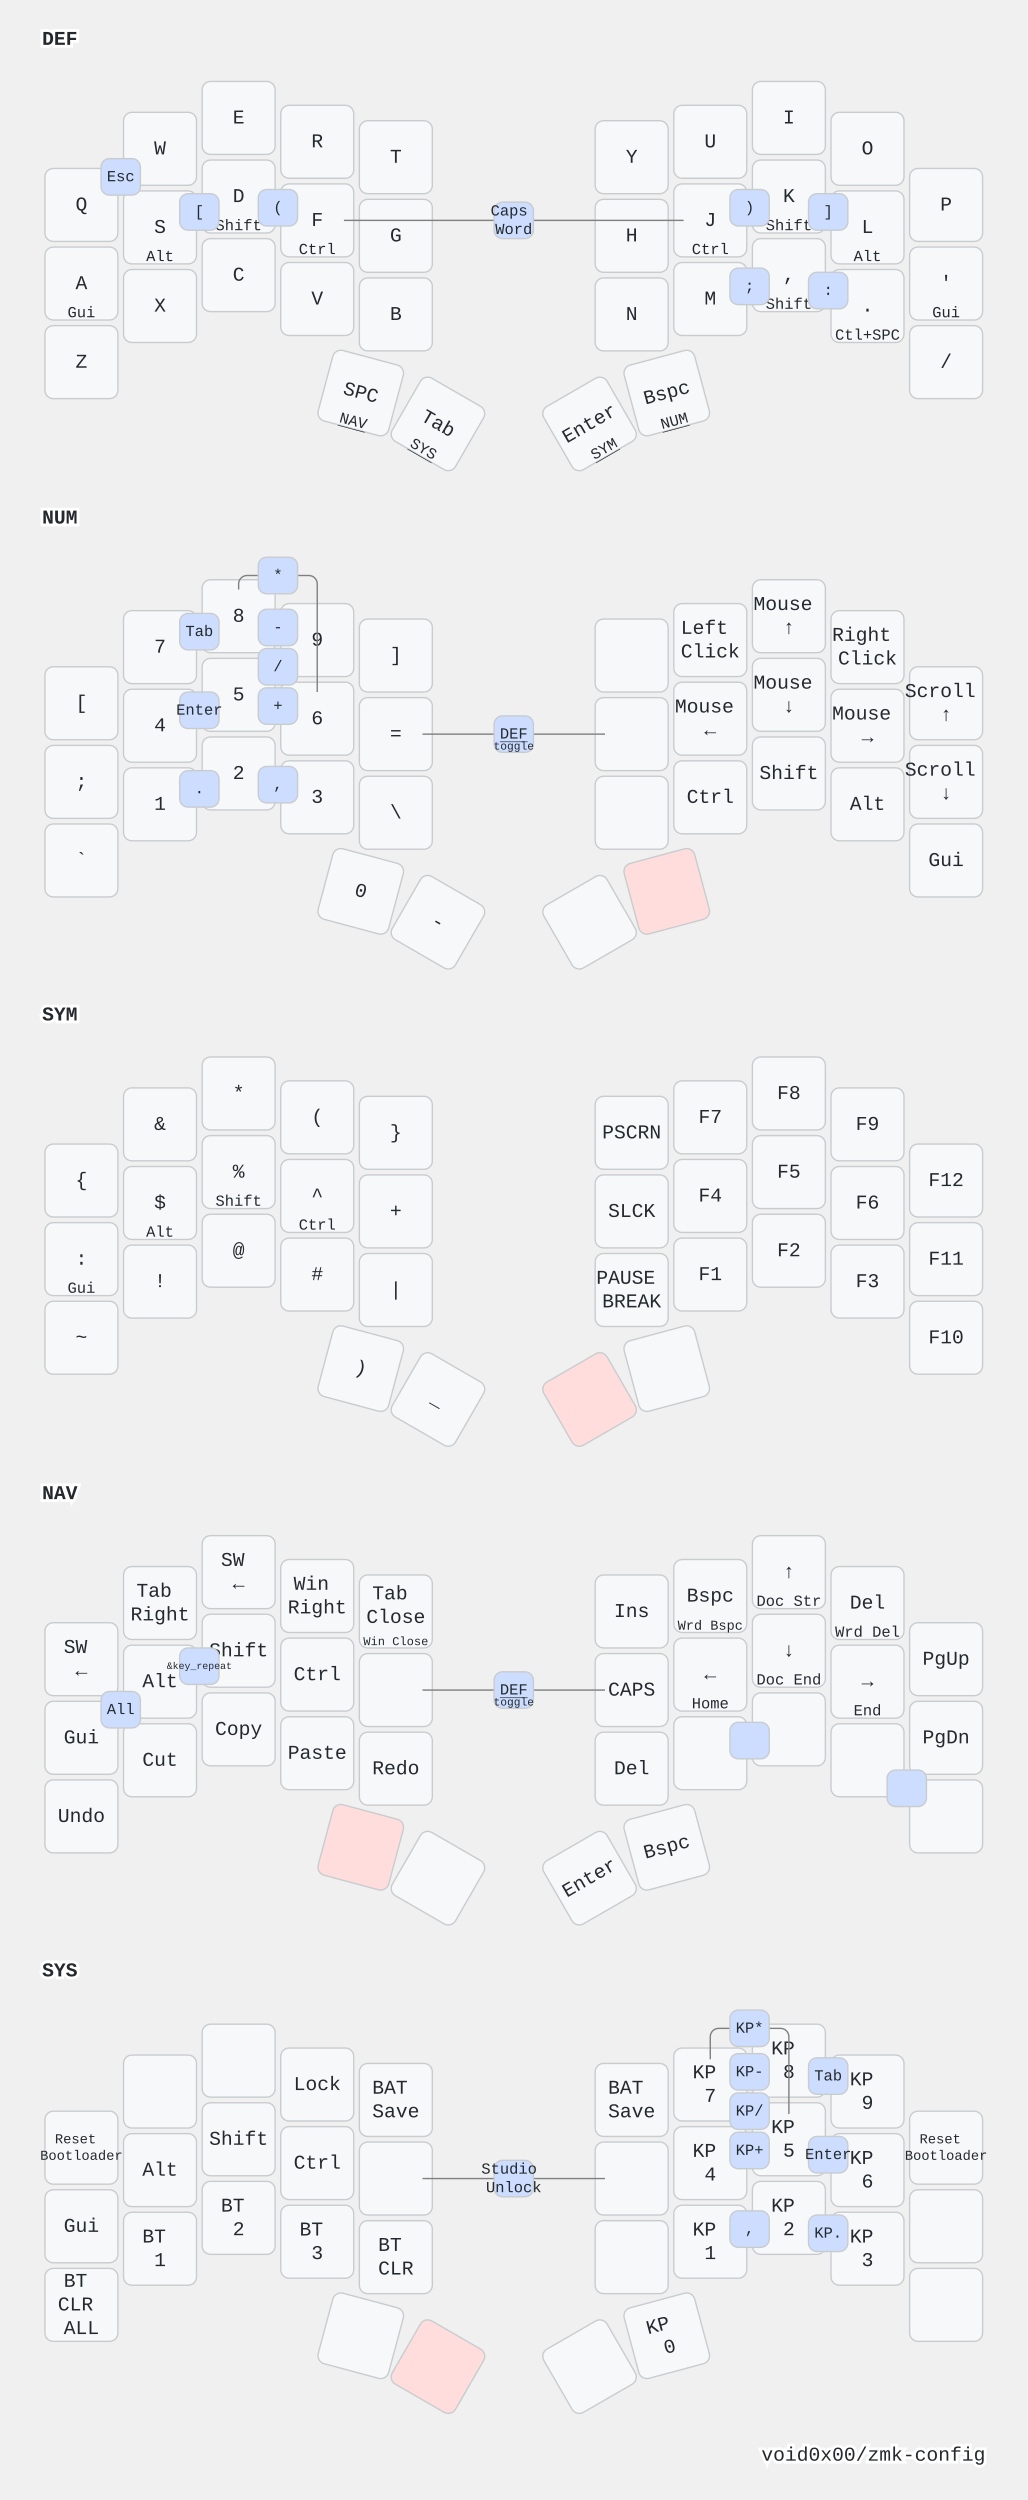
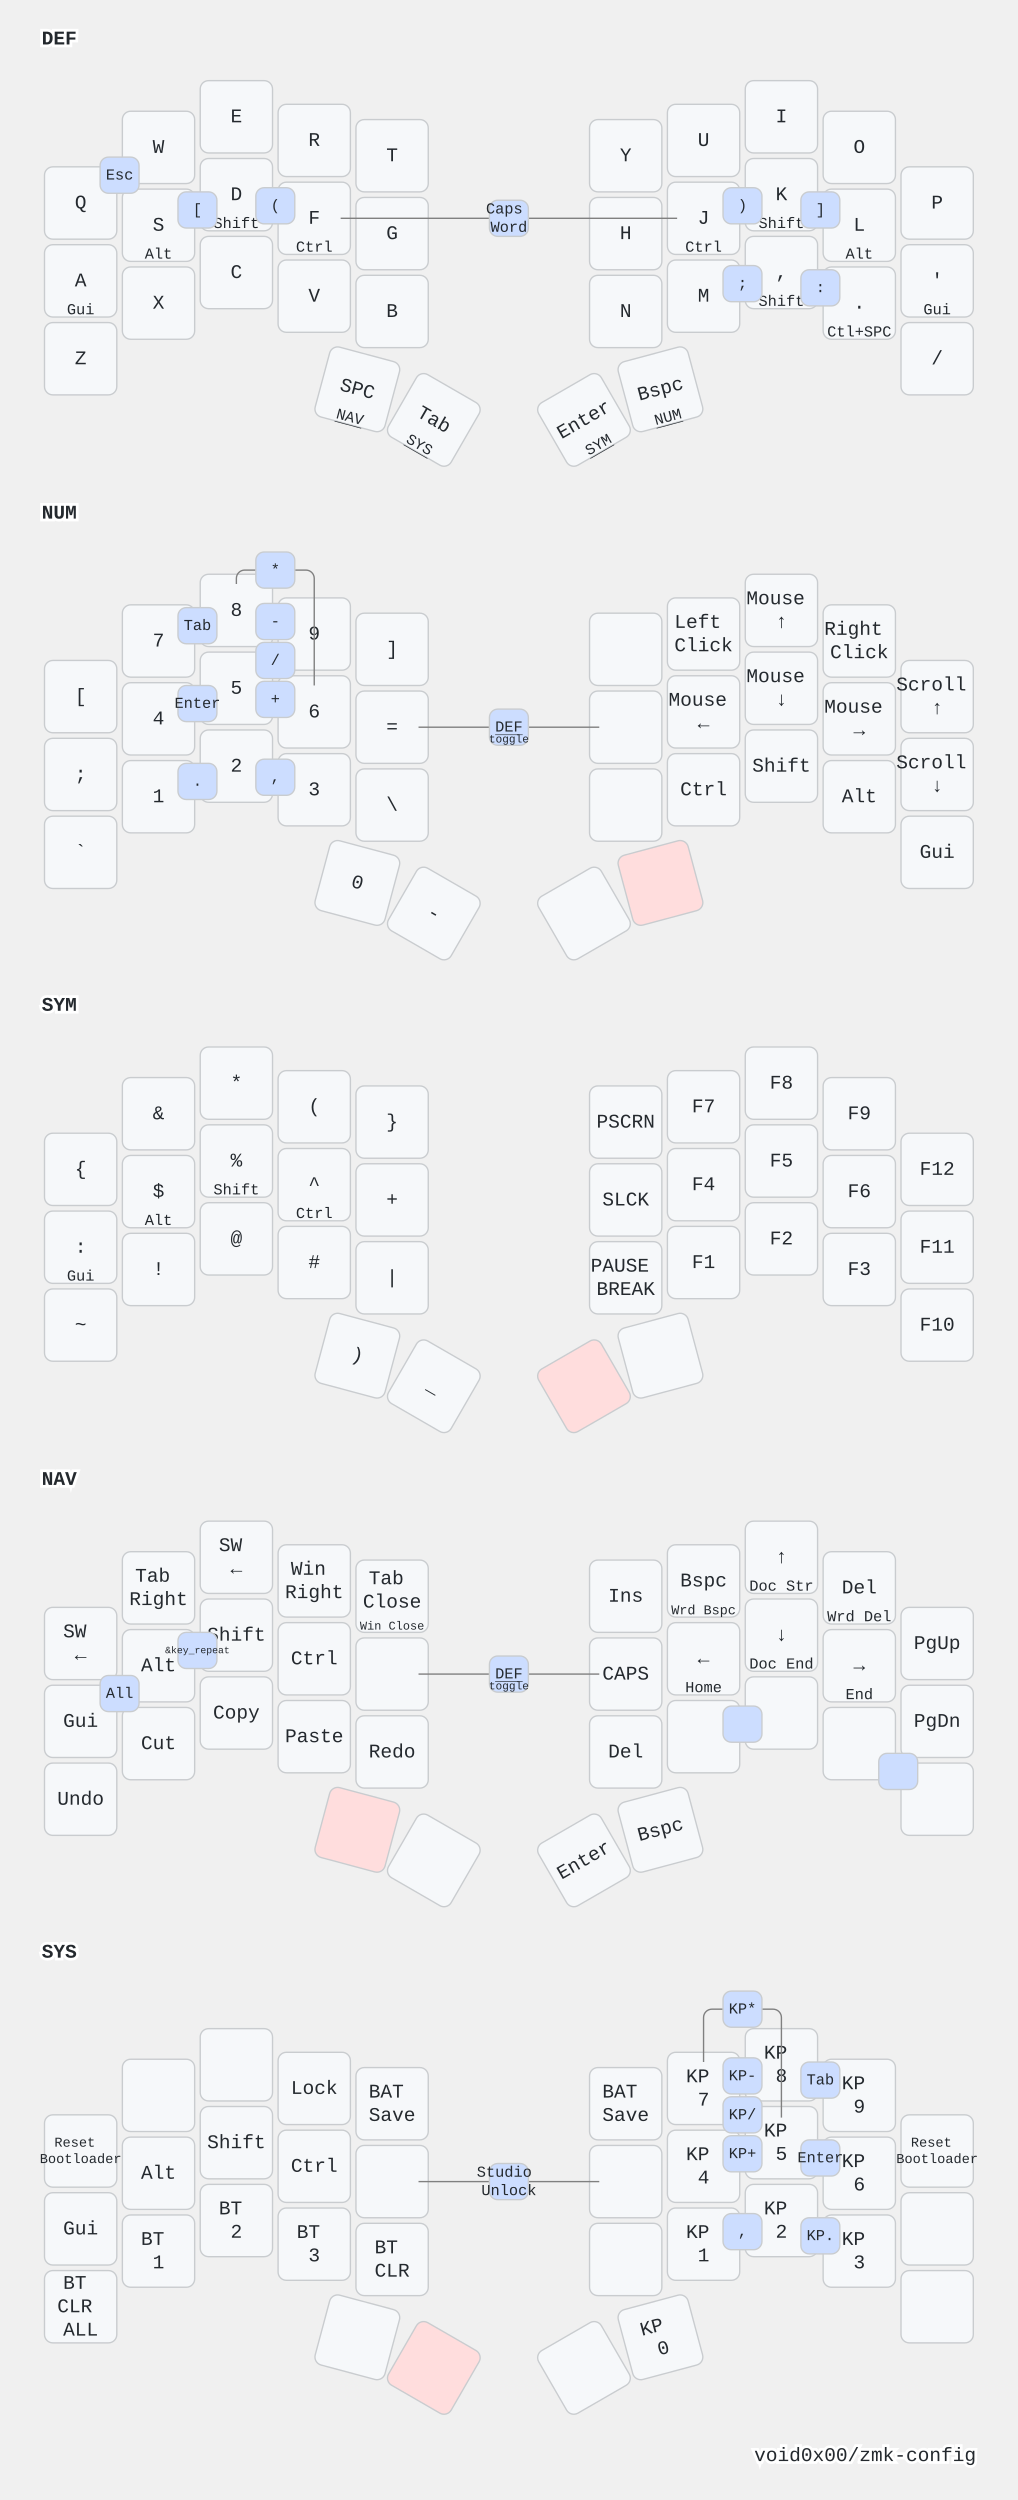
- <svg xmlns="http://www.w3.org/2000/svg" xmlns:xlink="http://www.w3.org/1999/xlink" width="732" height="1781" viewBox="0 0 732 1781" class="keymap">
+ <svg xmlns="http://www.w3.org/2000/svg" xmlns:xlink="http://www.w3.org/1999/xlink" width="732" height="1798" viewBox="0 0 732 1798" class="keymap">
  <defs>/* start glyphs */
<svg id="mdi:play-pause">
      <svg id="mdi-play-pause" viewBox="0 0 24 24">
        <path d="M3,5V19L11,12M13,19H16V5H13M18,5V19H21V5" />
      </svg>
    </svg>
    <svg id="mdi:skip-backward">
      <svg id="mdi-skip-backward" viewBox="0 0 24 24">
        <path d="M20,5V19L13,12M6,5V19H4V5M13,5V19L6,12" />
      </svg>
    </svg>
    <svg id="mdi:skip-forward">
      <svg id="mdi-skip-forward" viewBox="0 0 24 24">
        <path d="M4,5V19L11,12M18,5V19H20V5M11,5V19L18,12" />
      </svg>
    </svg>
    <svg id="mdi:volume-high">
      <svg id="mdi-volume-high" viewBox="0 0 24 24">
        <path d="M14,3.23V5.29C16.89,6.15 19,8.83 19,12C19,15.17 16.89,17.84 14,18.7V20.77C18,19.86 21,16.28 21,12C21,7.72 18,4.14 14,3.23M16.5,12C16.5,10.23 15.5,8.71 14,7.97V16C15.5,15.29 16.5,13.76 16.5,12M3,9V15H7L12,20V4L7,9H3Z" />
      </svg>
    </svg>
    <svg id="mdi:volume-medium">
      <svg id="mdi-volume-medium" viewBox="0 0 24 24">
        <path d="M5,9V15H9L14,20V4L9,9M18.5,12C18.5,10.23 17.5,8.71 16,7.97V16C17.5,15.29 18.5,13.76 18.5,12Z" />
      </svg>
    </svg>
    <svg id="mdi:volume-off">
      <svg id="mdi-volume-off" viewBox="0 0 24 24">
        <path d="M12,4L9.91,6.09L12,8.18M4.27,3L3,4.27L7.73,9H3V15H7L12,20V13.27L16.25,17.53C15.58,18.04 14.83,18.46 14,18.7V20.77C15.38,20.45 16.63,19.82 17.68,18.96L19.73,21L21,19.73L12,10.73M19,12C19,12.94 18.8,13.82 18.46,14.64L19.97,16.15C20.62,14.91 21,13.5 21,12C21,7.72 18,4.14 14,3.23V5.29C16.89,6.15 19,8.83 19,12M16.5,12C16.5,10.23 15.5,8.71 14,7.97V10.18L16.45,12.63C16.5,12.43 16.5,12.21 16.5,12Z" />
      </svg>
    </svg>
  </defs>/* end glyphs */
<style>/* inherit to force styles through use tags */
svg path {
    fill: inherit;
}

/* font and background color specifications */
svg.keymap {
    font-family: SFMono-Regular,Consolas,Liberation Mono,Menlo,monospace;
    font-size: 14px;
    font-kerning: normal;
    text-rendering: optimizeLegibility;
    fill: #24292e;
}

/* default key styling */
rect.key {
    fill: #f6f8fa;
}

rect.key, rect.combo {
    stroke: #c9cccf;
    stroke-width: 1;
}

/* default key side styling, only used is draw_key_sides is set */
rect.side {
    filter: brightness(90%);
}

/* color accent for combo boxes */
rect.combo, rect.combo-separate {
    fill: #cdf;
}

/* color accent for held keys */
rect.held, rect.combo.held {
    fill: #fdd;
}

/* color accent for ghost (optional) keys */
rect.ghost, rect.combo.ghost {
    stroke-dasharray: 4, 4;
    stroke-width: 2;
}

text {
    text-anchor: middle;
    dominant-baseline: middle;
}

/* styling for layer labels */
text.label {
    font-weight: bold;
    text-anchor: start;
    stroke: white;
    stroke-width: 4;
    paint-order: stroke;
}

/* styling for optional footer */
text.footer {
    text-anchor: end;
    dominant-baseline: auto;
    stroke: white;
    stroke-width: 4;
    paint-order: stroke;
}

/* styling for combo tap, and key non-tap label text */
text.combo, text.hold, text.shifted, text.left, text.right, text.tl, text.tr, text.bl, text.br {
    font-size: 11px;
}

text.hold, text.bl, text.br {
    text-anchor: middle;
    dominant-baseline: auto;
}

text.shifted, text.tl, text.tr {
    text-anchor: middle;
    dominant-baseline: hanging;
}

text.left, text.tl, text.bl {
    text-anchor: start;
}

text.right, text.tr, text.br {
    text-anchor: end;
}

text.layer-activator {
    text-decoration: underline;
}

/* styling for hold/shifted label text in combo box */
text.combo.hold, text.combo.shifted, text.combo.left, text.combo.right {
    font-size: 8px;
}

/* lighter symbol for transparent keys */
text.trans {
    fill: #7b7e81;
}

/* styling for combo dendrons */
path.combo {
    stroke-width: 1;
    stroke: gray;
    fill: none;
}

/* Start Tabler Icons Cleanup */
/* cannot use height/width with glyphs */
.icon-tabler &gt; path {
    fill: inherit;
    stroke: inherit;
    stroke-width: 2;
}
/* hide tabler's default box */
.icon-tabler &gt; path[stroke="none"][fill="none"] {
    visibility: hidden;
}
/* End Tabler Icons Cleanup */

@media (prefers-color-scheme: dark) {
svg.keymap { fill: #d1d6db; }
rect.key { fill: #3f4750; }
rect.key, rect.combo { stroke: #60666c; }
rect.combo, rect.combo-separate { fill: #1f3d7a; }
rect.held, rect.combo.held { fill: #854747; }
text.label, text.footer { stroke: black; }
text.trans { fill: #7e8184; }
path.combo { stroke: #7f7f7f; }

}</style>
  <g transform="translate(30, 0)" class="layer-DEF">
    <text x="0" y="28" class="label" id="DEF">DEF</text>
    <g transform="translate(0, 56)">
      <g transform="translate(28, 90)" class="key keypos-0">
        <rect rx="6" ry="6" x="-26" y="-26" width="52" height="52" class="key" />
        <text x="0" y="0" class="key tap">Q</text>
      </g>
      <g transform="translate(84, 50)" class="key keypos-1">
        <rect rx="6" ry="6" x="-26" y="-26" width="52" height="52" class="key" />
        <text x="0" y="0" class="key tap">W</text>
      </g>
      <g transform="translate(140, 28)" class="key keypos-2">
        <rect rx="6" ry="6" x="-26" y="-26" width="52" height="52" class="key" />
        <text x="0" y="0" class="key tap">E</text>
      </g>
      <g transform="translate(196, 45)" class="key keypos-3">
        <rect rx="6" ry="6" x="-26" y="-26" width="52" height="52" class="key" />
        <text x="0" y="0" class="key tap">R</text>
      </g>
      <g transform="translate(252, 56)" class="key keypos-4">
        <rect rx="6" ry="6" x="-26" y="-26" width="52" height="52" class="key" />
        <text x="0" y="0" class="key tap">T</text>
      </g>
      <g transform="translate(420, 56)" class="key keypos-5">
        <rect rx="6" ry="6" x="-26" y="-26" width="52" height="52" class="key" />
        <text x="0" y="0" class="key tap">Y</text>
      </g>
      <g transform="translate(476, 45)" class="key keypos-6">
        <rect rx="6" ry="6" x="-26" y="-26" width="52" height="52" class="key" />
        <text x="0" y="0" class="key tap">U</text>
      </g>
      <g transform="translate(532, 28)" class="key keypos-7">
        <rect rx="6" ry="6" x="-26" y="-26" width="52" height="52" class="key" />
        <text x="0" y="0" class="key tap">I</text>
      </g>
      <g transform="translate(588, 50)" class="key keypos-8">
        <rect rx="6" ry="6" x="-26" y="-26" width="52" height="52" class="key" />
        <text x="0" y="0" class="key tap">O</text>
      </g>
      <g transform="translate(644, 90)" class="key keypos-9">
        <rect rx="6" ry="6" x="-26" y="-26" width="52" height="52" class="key" />
        <text x="0" y="0" class="key tap">P</text>
      </g>
      <g transform="translate(28, 146)" class="key keypos-10">
        <rect rx="6" ry="6" x="-26" y="-26" width="52" height="52" class="key" />
        <text x="0" y="0" class="key tap">A</text>
        <text x="0" y="24" class="key hold">Gui</text>
      </g>
      <g transform="translate(84, 106)" class="key keypos-11">
        <rect rx="6" ry="6" x="-26" y="-26" width="52" height="52" class="key" />
        <text x="0" y="0" class="key tap">S</text>
        <text x="0" y="24" class="key hold">Alt</text>
      </g>
      <g transform="translate(140, 84)" class="key keypos-12">
        <rect rx="6" ry="6" x="-26" y="-26" width="52" height="52" class="key" />
        <text x="0" y="0" class="key tap">D</text>
        <text x="0" y="24" class="key hold">Shift</text>
      </g>
      <g transform="translate(196, 101)" class="key keypos-13">
        <rect rx="6" ry="6" x="-26" y="-26" width="52" height="52" class="key" />
        <text x="0" y="0" class="key tap">F</text>
        <text x="0" y="24" class="key hold">Ctrl</text>
      </g>
      <g transform="translate(252, 112)" class="key keypos-14">
        <rect rx="6" ry="6" x="-26" y="-26" width="52" height="52" class="key" />
        <text x="0" y="0" class="key tap">G</text>
      </g>
      <g transform="translate(420, 112)" class="key keypos-15">
        <rect rx="6" ry="6" x="-26" y="-26" width="52" height="52" class="key" />
        <text x="0" y="0" class="key tap">H</text>
      </g>
      <g transform="translate(476, 101)" class="key keypos-16">
        <rect rx="6" ry="6" x="-26" y="-26" width="52" height="52" class="key" />
        <text x="0" y="0" class="key tap">J</text>
        <text x="0" y="24" class="key hold">Ctrl</text>
      </g>
      <g transform="translate(532, 84)" class="key keypos-17">
        <rect rx="6" ry="6" x="-26" y="-26" width="52" height="52" class="key" />
        <text x="0" y="0" class="key tap">K</text>
        <text x="0" y="24" class="key hold">Shift</text>
      </g>
      <g transform="translate(588, 106)" class="key keypos-18">
        <rect rx="6" ry="6" x="-26" y="-26" width="52" height="52" class="key" />
        <text x="0" y="0" class="key tap">L</text>
        <text x="0" y="24" class="key hold">Alt</text>
      </g>
      <g transform="translate(644, 146)" class="key keypos-19">
        <rect rx="6" ry="6" x="-26" y="-26" width="52" height="52" class="key" />
        <text x="0" y="0" class="key tap">'</text>
        <text x="0" y="24" class="key hold">Gui</text>
      </g>
      <g transform="translate(28, 202)" class="key keypos-20">
        <rect rx="6" ry="6" x="-26" y="-26" width="52" height="52" class="key" />
        <text x="0" y="0" class="key tap">Z</text>
      </g>
      <g transform="translate(84, 162)" class="key keypos-21">
        <rect rx="6" ry="6" x="-26" y="-26" width="52" height="52" class="key" />
        <text x="0" y="0" class="key tap">X</text>
      </g>
      <g transform="translate(140, 140)" class="key keypos-22">
        <rect rx="6" ry="6" x="-26" y="-26" width="52" height="52" class="key" />
        <text x="0" y="0" class="key tap">C</text>
      </g>
      <g transform="translate(196, 157)" class="key keypos-23">
        <rect rx="6" ry="6" x="-26" y="-26" width="52" height="52" class="key" />
        <text x="0" y="0" class="key tap">V</text>
      </g>
      <g transform="translate(252, 168)" class="key keypos-24">
        <rect rx="6" ry="6" x="-26" y="-26" width="52" height="52" class="key" />
        <text x="0" y="0" class="key tap">B</text>
      </g>
      <g transform="translate(420, 168)" class="key keypos-25">
        <rect rx="6" ry="6" x="-26" y="-26" width="52" height="52" class="key" />
        <text x="0" y="0" class="key tap">N</text>
      </g>
      <g transform="translate(476, 157)" class="key keypos-26">
        <rect rx="6" ry="6" x="-26" y="-26" width="52" height="52" class="key" />
        <text x="0" y="0" class="key tap">M</text>
      </g>
      <g transform="translate(532, 140)" class="key keypos-27">
        <rect rx="6" ry="6" x="-26" y="-26" width="52" height="52" class="key" />
        <text x="0" y="0" class="key tap">,</text>
        <text x="0" y="24" class="key hold">Shift</text>
      </g>
      <g transform="translate(588, 162)" class="key keypos-28">
        <rect rx="6" ry="6" x="-26" y="-26" width="52" height="52" class="key" />
        <text x="0" y="0" class="key tap">.</text>
        <text x="0" y="24" class="key hold">Ctl+SPC</text>
      </g>
      <g transform="translate(644, 202)" class="key keypos-29">
        <rect rx="6" ry="6" x="-26" y="-26" width="52" height="52" class="key" />
        <text x="0" y="0" class="key tap">/</text>
      </g>
      <g transform="translate(227, 224) rotate(15.0)" class="key keypos-30">
        <rect rx="6" ry="6" x="-26" y="-26" width="52" height="52" class="key" />
        <text x="0" y="0" class="key tap">SPC</text>
        <a href="#NAV">
          <text x="0" y="24" class="key hold layer-activator">NAV</text>
        </a>
      </g>
      <g transform="translate(282, 246) rotate(30.0)" class="key keypos-31">
        <rect rx="6" ry="6" x="-26" y="-26" width="52" height="52" class="key" />
        <text x="0" y="0" class="key tap">Tab</text>
        <a href="#SYS">
          <text x="0" y="24" class="key hold layer-activator">SYS</text>
        </a>
      </g>
      <g transform="translate(390, 246) rotate(-30.0)" class="key keypos-32">
        <rect rx="6" ry="6" x="-26" y="-26" width="52" height="52" class="key" />
        <text x="0" y="0" class="key tap">Enter</text>
        <a href="#SYM">
          <text x="0" y="24" class="key hold layer-activator">SYM</text>
        </a>
      </g>
      <g transform="translate(445, 224) rotate(-15.0)" class="key keypos-33">
        <rect rx="6" ry="6" x="-26" y="-26" width="52" height="52" class="key" />
        <text x="0" y="0" class="key tap">Bspc</text>
        <a href="#NUM">
          <text x="0" y="24" class="key hold layer-activator">NUM</text>
        </a>
      </g>
      <g class="combo combopos-0">
        <rect rx="6" ry="6" x="42" y="57" width="28" height="26" class="combo" />
        <text x="56" y="70" class="combo tap">Esc</text>
      </g>
      <g class="combo combopos-1">
        <rect rx="6" ry="6" x="154" y="79" width="28" height="26" class="combo" />
        <text x="168" y="92" class="combo tap">(</text>
      </g>
      <g class="combo combopos-2">
        <rect rx="6" ry="6" x="490" y="79" width="28" height="26" class="combo" />
        <text x="504" y="92" class="combo tap">)</text>
      </g>
      <g class="combo combopos-3">
        <rect rx="6" ry="6" x="98" y="82" width="28" height="26" class="combo" />
        <text x="112" y="95" class="combo tap">[</text>
      </g>
      <g class="combo combopos-4">
        <rect rx="6" ry="6" x="546" y="82" width="28" height="26" class="combo" />
        <text x="560" y="95" class="combo tap">]</text>
      </g>
      <g class="combo combopos-5">
        <rect rx="6" ry="6" x="490" y="135" width="28" height="26" class="combo" />
        <text x="504" y="148" class="combo tap">;</text>
      </g>
      <g class="combo combopos-6">
        <rect rx="6" ry="6" x="546" y="138" width="28" height="26" class="combo" />
        <text x="560" y="151" class="combo tap">:</text>
      </g>
      <g class="combo combopos-7">
        <path d="M336,101 l-121,0" class="combo" />
        <path d="M336,101 l121,0" class="combo" />
        <rect rx="6" ry="6" x="322" y="88" width="28" height="26" class="combo" />
        <text x="336" y="101" class="combo tap">
          <tspan x="336" dy="-0.6em">Caps</tspan>
          <tspan x="336" dy="1.2em">Word</tspan>
        </text>
      </g>
    </g>
  </g>
  <g transform="translate(30, 341)" class="layer-NUM">
    <text x="0" y="28" class="label" id="NUM">NUM</text>
    <g transform="translate(0, 70)">
      <g transform="translate(28, 90)" class="key keypos-0">
        <rect rx="6" ry="6" x="-26" y="-26" width="52" height="52" class="key" />
        <text x="0" y="0" class="key tap">[</text>
      </g>
      <g transform="translate(84, 50)" class="key keypos-1">
        <rect rx="6" ry="6" x="-26" y="-26" width="52" height="52" class="key" />
        <text x="0" y="0" class="key tap">7</text>
      </g>
      <g transform="translate(140, 28)" class="key keypos-2">
        <rect rx="6" ry="6" x="-26" y="-26" width="52" height="52" class="key" />
        <text x="0" y="0" class="key tap">8</text>
      </g>
      <g transform="translate(196, 45)" class="key keypos-3">
        <rect rx="6" ry="6" x="-26" y="-26" width="52" height="52" class="key" />
        <text x="0" y="0" class="key tap">9</text>
      </g>
      <g transform="translate(252, 56)" class="key keypos-4">
        <rect rx="6" ry="6" x="-26" y="-26" width="52" height="52" class="key" />
        <text x="0" y="0" class="key tap">]</text>
      </g>
      <g transform="translate(420, 56)" class="key keypos-5">
        <rect rx="6" ry="6" x="-26" y="-26" width="52" height="52" class="key" />
      </g>
      <g transform="translate(476, 45)" class="key keypos-6">
        <rect rx="6" ry="6" x="-26" y="-26" width="52" height="52" class="key" />
        <text x="0" y="0" class="key tap">
          <tspan x="0" dy="-0.6em">Left</tspan>
          <tspan x="0" dy="1.2em">Click</tspan>
        </text>
      </g>
      <g transform="translate(532, 28)" class="key keypos-7">
        <rect rx="6" ry="6" x="-26" y="-26" width="52" height="52" class="key" />
        <text x="0" y="0" class="key tap">
          <tspan x="0" dy="-0.6em">Mouse</tspan>
          <tspan x="0" dy="1.2em">↑</tspan>
        </text>
      </g>
      <g transform="translate(588, 50)" class="key keypos-8">
        <rect rx="6" ry="6" x="-26" y="-26" width="52" height="52" class="key" />
        <text x="0" y="0" class="key tap">
          <tspan x="0" dy="-0.6em">Right</tspan>
          <tspan x="0" dy="1.2em">Click</tspan>
        </text>
      </g>
      <g transform="translate(644, 90)" class="key keypos-9">
        <rect rx="6" ry="6" x="-26" y="-26" width="52" height="52" class="key" />
        <text x="0" y="0" class="key tap">
          <tspan x="0" dy="-0.6em">Scroll</tspan>
          <tspan x="0" dy="1.2em">↑</tspan>
        </text>
      </g>
      <g transform="translate(28, 146)" class="key keypos-10">
        <rect rx="6" ry="6" x="-26" y="-26" width="52" height="52" class="key" />
        <text x="0" y="0" class="key tap">;</text>
      </g>
      <g transform="translate(84, 106)" class="key keypos-11">
        <rect rx="6" ry="6" x="-26" y="-26" width="52" height="52" class="key" />
        <text x="0" y="0" class="key tap">4</text>
      </g>
      <g transform="translate(140, 84)" class="key keypos-12">
        <rect rx="6" ry="6" x="-26" y="-26" width="52" height="52" class="key" />
        <text x="0" y="0" class="key tap">5</text>
      </g>
      <g transform="translate(196, 101)" class="key keypos-13">
        <rect rx="6" ry="6" x="-26" y="-26" width="52" height="52" class="key" />
        <text x="0" y="0" class="key tap">6</text>
      </g>
      <g transform="translate(252, 112)" class="key keypos-14">
        <rect rx="6" ry="6" x="-26" y="-26" width="52" height="52" class="key" />
        <text x="0" y="0" class="key tap">=</text>
      </g>
      <g transform="translate(420, 112)" class="key keypos-15">
        <rect rx="6" ry="6" x="-26" y="-26" width="52" height="52" class="key" />
      </g>
      <g transform="translate(476, 101)" class="key keypos-16">
        <rect rx="6" ry="6" x="-26" y="-26" width="52" height="52" class="key" />
        <text x="0" y="0" class="key tap">
          <tspan x="0" dy="-0.6em">Mouse</tspan>
          <tspan x="0" dy="1.2em">←</tspan>
        </text>
      </g>
      <g transform="translate(532, 84)" class="key keypos-17">
        <rect rx="6" ry="6" x="-26" y="-26" width="52" height="52" class="key" />
        <text x="0" y="0" class="key tap">
          <tspan x="0" dy="-0.6em">Mouse</tspan>
          <tspan x="0" dy="1.2em">↓</tspan>
        </text>
      </g>
      <g transform="translate(588, 106)" class="key keypos-18">
        <rect rx="6" ry="6" x="-26" y="-26" width="52" height="52" class="key" />
        <text x="0" y="0" class="key tap">
          <tspan x="0" dy="-0.6em">Mouse</tspan>
          <tspan x="0" dy="1.2em">→</tspan>
        </text>
      </g>
      <g transform="translate(644, 146)" class="key keypos-19">
        <rect rx="6" ry="6" x="-26" y="-26" width="52" height="52" class="key" />
        <text x="0" y="0" class="key tap">
          <tspan x="0" dy="-0.6em">Scroll</tspan>
          <tspan x="0" dy="1.2em">↓</tspan>
        </text>
      </g>
      <g transform="translate(28, 202)" class="key keypos-20">
        <rect rx="6" ry="6" x="-26" y="-26" width="52" height="52" class="key" />
        <text x="0" y="0" class="key tap">`</text>
      </g>
      <g transform="translate(84, 162)" class="key keypos-21">
        <rect rx="6" ry="6" x="-26" y="-26" width="52" height="52" class="key" />
        <text x="0" y="0" class="key tap">1</text>
      </g>
      <g transform="translate(140, 140)" class="key keypos-22">
        <rect rx="6" ry="6" x="-26" y="-26" width="52" height="52" class="key" />
        <text x="0" y="0" class="key tap">2</text>
      </g>
      <g transform="translate(196, 157)" class="key keypos-23">
        <rect rx="6" ry="6" x="-26" y="-26" width="52" height="52" class="key" />
        <text x="0" y="0" class="key tap">3</text>
      </g>
      <g transform="translate(252, 168)" class="key keypos-24">
        <rect rx="6" ry="6" x="-26" y="-26" width="52" height="52" class="key" />
        <text x="0" y="0" class="key tap">\</text>
      </g>
      <g transform="translate(420, 168)" class="key keypos-25">
        <rect rx="6" ry="6" x="-26" y="-26" width="52" height="52" class="key" />
      </g>
      <g transform="translate(476, 157)" class="key keypos-26">
        <rect rx="6" ry="6" x="-26" y="-26" width="52" height="52" class="key" />
        <text x="0" y="0" class="key tap">Ctrl</text>
      </g>
      <g transform="translate(532, 140)" class="key keypos-27">
        <rect rx="6" ry="6" x="-26" y="-26" width="52" height="52" class="key" />
        <text x="0" y="0" class="key tap">Shift</text>
      </g>
      <g transform="translate(588, 162)" class="key keypos-28">
        <rect rx="6" ry="6" x="-26" y="-26" width="52" height="52" class="key" />
        <text x="0" y="0" class="key tap">Alt</text>
      </g>
      <g transform="translate(644, 202)" class="key keypos-29">
        <rect rx="6" ry="6" x="-26" y="-26" width="52" height="52" class="key" />
        <text x="0" y="0" class="key tap">Gui</text>
      </g>
      <g transform="translate(227, 224) rotate(15.0)" class="key keypos-30">
        <rect rx="6" ry="6" x="-26" y="-26" width="52" height="52" class="key" />
        <text x="0" y="0" class="key tap">0</text>
      </g>
      <g transform="translate(282, 246) rotate(30.0)" class="key keypos-31">
        <rect rx="6" ry="6" x="-26" y="-26" width="52" height="52" class="key" />
        <text x="0" y="0" class="key tap">-</text>
      </g>
      <g transform="translate(390, 246) rotate(-30.0)" class="key trans keypos-32">
        <rect rx="6" ry="6" x="-26" y="-26" width="52" height="52" class="key trans" />
      </g>
      <g transform="translate(445, 224) rotate(-15.0)" class="key held keypos-33">
        <rect rx="6" ry="6" x="-26" y="-26" width="52" height="52" class="key held" />
      </g>
      <g class="combo combopos-0">
        <path d="M336,112 l-65,0" class="combo" />
        <path d="M336,112 l65,0" class="combo" />
        <rect rx="6" ry="6" x="322" y="99" width="28" height="26" class="combo" />
        <a href="#DEF">
          <text x="336" y="112" class="combo tap layer-activator">DEF</text>
        </a>
        <text x="336" y="123" class="combo hold">toggle</text>
      </g>
      <g class="combo combopos-1">
        <rect rx="6" ry="6" x="154" y="79" width="28" height="26" class="combo" />
        <text x="168" y="92" class="combo tap">+</text>
      </g>
      <g class="combo combopos-2">
        <rect rx="6" ry="6" x="154" y="23" width="28" height="26" class="combo" />
        <text x="168" y="36" class="combo tap">-</text>
      </g>
      <g class="combo combopos-3">
        <path d="M168,-1 h-22 a6.0,6.0 0 0 0 -6.0,6.0 v4" class="combo" />
        <path d="M168,-1 h22 a6.0,6.0 0 0 1 6.0,6.0 v77" class="combo" />
        <rect rx="6" ry="6" x="154" y="-14" width="28" height="26" class="combo" />
        <text x="168" y="-1" class="combo tap">*</text>
      </g>
      <g class="combo combopos-4">
        <rect rx="6" ry="6" x="154" y="51" width="28" height="26" class="combo" />
        <text x="168" y="64" class="combo tap">/</text>
      </g>
      <g class="combo combopos-5">
        <rect rx="6" ry="6" x="154" y="135" width="28" height="26" class="combo" />
        <text x="168" y="148" class="combo tap">,</text>
      </g>
      <g class="combo combopos-6">
        <rect rx="6" ry="6" x="98" y="138" width="28" height="26" class="combo" />
        <text x="112" y="151" class="combo tap">.</text>
      </g>
      <g class="combo combopos-7">
        <rect rx="6" ry="6" x="98" y="82" width="28" height="26" class="combo" />
        <text x="112" y="95" class="combo tap">Enter</text>
      </g>
      <g class="combo combopos-8">
        <rect rx="6" ry="6" x="98" y="26" width="28" height="26" class="combo" />
        <text x="112" y="39" class="combo tap">Tab</text>
      </g>
    </g>
  </g>
  <g transform="translate(30, 695)" class="layer-SYM">
    <text x="0" y="28" class="label" id="SYM">SYM</text>
    <g transform="translate(0, 56)">
      <g transform="translate(28, 90)" class="key keypos-0">
        <rect rx="6" ry="6" x="-26" y="-26" width="52" height="52" class="key" />
        <text x="0" y="0" class="key tap">{</text>
      </g>
      <g transform="translate(84, 50)" class="key keypos-1">
        <rect rx="6" ry="6" x="-26" y="-26" width="52" height="52" class="key" />
        <text x="0" y="0" class="key tap">&amp;</text>
      </g>
      <g transform="translate(140, 28)" class="key keypos-2">
        <rect rx="6" ry="6" x="-26" y="-26" width="52" height="52" class="key" />
        <text x="0" y="0" class="key tap">*</text>
      </g>
      <g transform="translate(196, 45)" class="key keypos-3">
        <rect rx="6" ry="6" x="-26" y="-26" width="52" height="52" class="key" />
        <text x="0" y="0" class="key tap">(</text>
      </g>
      <g transform="translate(252, 56)" class="key keypos-4">
        <rect rx="6" ry="6" x="-26" y="-26" width="52" height="52" class="key" />
        <text x="0" y="0" class="key tap">}</text>
      </g>
      <g transform="translate(420, 56)" class="key keypos-5">
        <rect rx="6" ry="6" x="-26" y="-26" width="52" height="52" class="key" />
        <text x="0" y="0" class="key tap">PSCRN</text>
      </g>
      <g transform="translate(476, 45)" class="key keypos-6">
        <rect rx="6" ry="6" x="-26" y="-26" width="52" height="52" class="key" />
        <text x="0" y="0" class="key tap">F7</text>
      </g>
      <g transform="translate(532, 28)" class="key keypos-7">
        <rect rx="6" ry="6" x="-26" y="-26" width="52" height="52" class="key" />
        <text x="0" y="0" class="key tap">F8</text>
      </g>
      <g transform="translate(588, 50)" class="key keypos-8">
        <rect rx="6" ry="6" x="-26" y="-26" width="52" height="52" class="key" />
        <text x="0" y="0" class="key tap">F9</text>
      </g>
      <g transform="translate(644, 90)" class="key keypos-9">
        <rect rx="6" ry="6" x="-26" y="-26" width="52" height="52" class="key" />
        <text x="0" y="0" class="key tap">F12</text>
      </g>
      <g transform="translate(28, 146)" class="key keypos-10">
        <rect rx="6" ry="6" x="-26" y="-26" width="52" height="52" class="key" />
        <text x="0" y="0" class="key tap">:</text>
        <text x="0" y="24" class="key hold">Gui</text>
      </g>
      <g transform="translate(84, 106)" class="key keypos-11">
        <rect rx="6" ry="6" x="-26" y="-26" width="52" height="52" class="key" />
        <text x="0" y="0" class="key tap">$</text>
        <text x="0" y="24" class="key hold">Alt</text>
      </g>
      <g transform="translate(140, 84)" class="key keypos-12">
        <rect rx="6" ry="6" x="-26" y="-26" width="52" height="52" class="key" />
        <text x="0" y="0" class="key tap">%</text>
        <text x="0" y="24" class="key hold">Shift</text>
      </g>
      <g transform="translate(196, 101)" class="key keypos-13">
        <rect rx="6" ry="6" x="-26" y="-26" width="52" height="52" class="key" />
        <text x="0" y="0" class="key tap">^</text>
        <text x="0" y="24" class="key hold">Ctrl</text>
      </g>
      <g transform="translate(252, 112)" class="key keypos-14">
        <rect rx="6" ry="6" x="-26" y="-26" width="52" height="52" class="key" />
        <text x="0" y="0" class="key tap">+</text>
      </g>
      <g transform="translate(420, 112)" class="key keypos-15">
        <rect rx="6" ry="6" x="-26" y="-26" width="52" height="52" class="key" />
        <text x="0" y="0" class="key tap">SLCK</text>
      </g>
      <g transform="translate(476, 101)" class="key keypos-16">
        <rect rx="6" ry="6" x="-26" y="-26" width="52" height="52" class="key" />
        <text x="0" y="0" class="key tap">F4</text>
      </g>
      <g transform="translate(532, 84)" class="key keypos-17">
        <rect rx="6" ry="6" x="-26" y="-26" width="52" height="52" class="key" />
        <text x="0" y="0" class="key tap">F5</text>
      </g>
      <g transform="translate(588, 106)" class="key keypos-18">
        <rect rx="6" ry="6" x="-26" y="-26" width="52" height="52" class="key" />
        <text x="0" y="0" class="key tap">F6</text>
      </g>
      <g transform="translate(644, 146)" class="key keypos-19">
        <rect rx="6" ry="6" x="-26" y="-26" width="52" height="52" class="key" />
        <text x="0" y="0" class="key tap">F11</text>
      </g>
      <g transform="translate(28, 202)" class="key keypos-20">
        <rect rx="6" ry="6" x="-26" y="-26" width="52" height="52" class="key" />
        <text x="0" y="0" class="key tap">~</text>
      </g>
      <g transform="translate(84, 162)" class="key keypos-21">
        <rect rx="6" ry="6" x="-26" y="-26" width="52" height="52" class="key" />
        <text x="0" y="0" class="key tap">!</text>
      </g>
      <g transform="translate(140, 140)" class="key keypos-22">
        <rect rx="6" ry="6" x="-26" y="-26" width="52" height="52" class="key" />
        <text x="0" y="0" class="key tap">@</text>
      </g>
      <g transform="translate(196, 157)" class="key keypos-23">
        <rect rx="6" ry="6" x="-26" y="-26" width="52" height="52" class="key" />
        <text x="0" y="0" class="key tap">#</text>
      </g>
      <g transform="translate(252, 168)" class="key keypos-24">
        <rect rx="6" ry="6" x="-26" y="-26" width="52" height="52" class="key" />
        <text x="0" y="0" class="key tap">|</text>
      </g>
      <g transform="translate(420, 168)" class="key keypos-25">
        <rect rx="6" ry="6" x="-26" y="-26" width="52" height="52" class="key" />
        <text x="0" y="0" class="key tap">
          <tspan x="0" dy="-0.6em">PAUSE</tspan>
          <tspan x="0" dy="1.2em">BREAK</tspan>
        </text>
      </g>
      <g transform="translate(476, 157)" class="key keypos-26">
        <rect rx="6" ry="6" x="-26" y="-26" width="52" height="52" class="key" />
        <text x="0" y="0" class="key tap">F1</text>
      </g>
      <g transform="translate(532, 140)" class="key keypos-27">
        <rect rx="6" ry="6" x="-26" y="-26" width="52" height="52" class="key" />
        <text x="0" y="0" class="key tap">F2</text>
      </g>
      <g transform="translate(588, 162)" class="key keypos-28">
        <rect rx="6" ry="6" x="-26" y="-26" width="52" height="52" class="key" />
        <text x="0" y="0" class="key tap">F3</text>
      </g>
      <g transform="translate(644, 202)" class="key keypos-29">
        <rect rx="6" ry="6" x="-26" y="-26" width="52" height="52" class="key" />
        <text x="0" y="0" class="key tap">F10</text>
      </g>
      <g transform="translate(227, 224) rotate(15.0)" class="key keypos-30">
        <rect rx="6" ry="6" x="-26" y="-26" width="52" height="52" class="key" />
        <text x="0" y="0" class="key tap">)</text>
      </g>
      <g transform="translate(282, 246) rotate(30.0)" class="key keypos-31">
        <rect rx="6" ry="6" x="-26" y="-26" width="52" height="52" class="key" />
        <text x="0" y="0" class="key tap">_</text>
      </g>
      <g transform="translate(390, 246) rotate(-30.0)" class="key held keypos-32">
        <rect rx="6" ry="6" x="-26" y="-26" width="52" height="52" class="key held" />
      </g>
      <g transform="translate(445, 224) rotate(-15.0)" class="key trans keypos-33">
        <rect rx="6" ry="6" x="-26" y="-26" width="52" height="52" class="key trans" />
      </g>
    </g>
  </g>
  <g transform="translate(30, 1036)" class="layer-NAV">
    <text x="0" y="28" class="label" id="NAV">NAV</text>
    <g transform="translate(0, 56)">
      <g transform="translate(28, 90)" class="key keypos-0">
        <rect rx="6" ry="6" x="-26" y="-26" width="52" height="52" class="key" />
        <text x="0" y="0" class="key tap">
          <tspan x="0" dy="-0.6em">SW</tspan>
          <tspan x="0" dy="1.2em">←</tspan>
        </text>
      </g>
      <g transform="translate(84, 50)" class="key keypos-1">
        <rect rx="6" ry="6" x="-26" y="-26" width="52" height="52" class="key" />
        <text x="0" y="0" class="key tap">
          <tspan x="0" dy="-0.6em">Tab</tspan>
          <tspan x="0" dy="1.2em">Right</tspan>
        </text>
      </g>
      <g transform="translate(140, 28)" class="key keypos-2">
        <rect rx="6" ry="6" x="-26" y="-26" width="52" height="52" class="key" />
        <text x="0" y="0" class="key tap">
          <tspan x="0" dy="-0.6em">SW</tspan>
          <tspan x="0" dy="1.2em">←</tspan>
        </text>
      </g>
      <g transform="translate(196, 45)" class="key keypos-3">
        <rect rx="6" ry="6" x="-26" y="-26" width="52" height="52" class="key" />
        <text x="0" y="0" class="key tap">
          <tspan x="0" dy="-0.6em">Win</tspan>
          <tspan x="0" dy="1.2em">Right</tspan>
        </text>
      </g>
      <g transform="translate(252, 56)" class="key keypos-4">
        <rect rx="6" ry="6" x="-26" y="-26" width="52" height="52" class="key" />
        <text x="0" y="0" class="key tap">
          <tspan x="0" dy="-0.9em">Tab</tspan>
          <tspan x="0" dy="1.2em">Close</tspan>
        </text>
        <text x="0" y="24" class="key hold">
          <tspan style="font-size: 78%">Win Close</tspan>
        </text>
      </g>
      <g transform="translate(420, 56)" class="key keypos-5">
        <rect rx="6" ry="6" x="-26" y="-26" width="52" height="52" class="key" />
        <text x="0" y="0" class="key tap">Ins</text>
      </g>
      <g transform="translate(476, 45)" class="key keypos-6">
        <rect rx="6" ry="6" x="-26" y="-26" width="52" height="52" class="key" />
        <text x="0" y="0" class="key tap">Bspc</text>
        <text x="0" y="24" class="key hold">
          <tspan style="font-size: 88%">Wrd Bspc</tspan>
        </text>
      </g>
      <g transform="translate(532, 28)" class="key keypos-7">
        <rect rx="6" ry="6" x="-26" y="-26" width="52" height="52" class="key" />
        <text x="0" y="0" class="key tap">↑</text>
        <text x="0" y="24" class="key hold">Doc Str</text>
      </g>
      <g transform="translate(588, 50)" class="key keypos-8">
        <rect rx="6" ry="6" x="-26" y="-26" width="52" height="52" class="key" />
        <text x="0" y="0" class="key tap">Del</text>
        <text x="0" y="24" class="key hold">Wrd Del</text>
      </g>
      <g transform="translate(644, 90)" class="key keypos-9">
        <rect rx="6" ry="6" x="-26" y="-26" width="52" height="52" class="key" />
        <text x="0" y="0" class="key tap">PgUp</text>
      </g>
      <g transform="translate(28, 146)" class="key keypos-10">
        <rect rx="6" ry="6" x="-26" y="-26" width="52" height="52" class="key" />
        <text x="0" y="0" class="key tap">Gui</text>
      </g>
      <g transform="translate(84, 106)" class="key keypos-11">
        <rect rx="6" ry="6" x="-26" y="-26" width="52" height="52" class="key" />
        <text x="0" y="0" class="key tap">Alt</text>
      </g>
      <g transform="translate(140, 84)" class="key keypos-12">
        <rect rx="6" ry="6" x="-26" y="-26" width="52" height="52" class="key" />
        <text x="0" y="0" class="key tap">Shift</text>
      </g>
      <g transform="translate(196, 101)" class="key keypos-13">
        <rect rx="6" ry="6" x="-26" y="-26" width="52" height="52" class="key" />
        <text x="0" y="0" class="key tap">Ctrl</text>
      </g>
      <g transform="translate(252, 112)" class="key keypos-14">
        <rect rx="6" ry="6" x="-26" y="-26" width="52" height="52" class="key" />
      </g>
      <g transform="translate(420, 112)" class="key keypos-15">
        <rect rx="6" ry="6" x="-26" y="-26" width="52" height="52" class="key" />
        <text x="0" y="0" class="key tap">CAPS</text>
      </g>
      <g transform="translate(476, 101)" class="key keypos-16">
        <rect rx="6" ry="6" x="-26" y="-26" width="52" height="52" class="key" />
        <text x="0" y="0" class="key tap">←</text>
        <text x="0" y="24" class="key hold">Home</text>
      </g>
      <g transform="translate(532, 84)" class="key keypos-17">
        <rect rx="6" ry="6" x="-26" y="-26" width="52" height="52" class="key" />
        <text x="0" y="0" class="key tap">↓</text>
        <text x="0" y="24" class="key hold">Doc End</text>
      </g>
      <g transform="translate(588, 106)" class="key keypos-18">
        <rect rx="6" ry="6" x="-26" y="-26" width="52" height="52" class="key" />
        <text x="0" y="0" class="key tap">→</text>
        <text x="0" y="24" class="key hold">End</text>
      </g>
      <g transform="translate(644, 146)" class="key keypos-19">
        <rect rx="6" ry="6" x="-26" y="-26" width="52" height="52" class="key" />
        <text x="0" y="0" class="key tap">PgDn</text>
      </g>
      <g transform="translate(28, 202)" class="key keypos-20">
        <rect rx="6" ry="6" x="-26" y="-26" width="52" height="52" class="key" />
        <text x="0" y="0" class="key tap">Undo</text>
      </g>
      <g transform="translate(84, 162)" class="key keypos-21">
        <rect rx="6" ry="6" x="-26" y="-26" width="52" height="52" class="key" />
        <text x="0" y="0" class="key tap">Cut</text>
      </g>
      <g transform="translate(140, 140)" class="key keypos-22">
        <rect rx="6" ry="6" x="-26" y="-26" width="52" height="52" class="key" />
        <text x="0" y="0" class="key tap">Copy</text>
      </g>
      <g transform="translate(196, 157)" class="key keypos-23">
        <rect rx="6" ry="6" x="-26" y="-26" width="52" height="52" class="key" />
        <text x="0" y="0" class="key tap">Paste</text>
      </g>
      <g transform="translate(252, 168)" class="key keypos-24">
        <rect rx="6" ry="6" x="-26" y="-26" width="52" height="52" class="key" />
        <text x="0" y="0" class="key tap">Redo</text>
      </g>
      <g transform="translate(420, 168)" class="key keypos-25">
        <rect rx="6" ry="6" x="-26" y="-26" width="52" height="52" class="key" />
        <text x="0" y="0" class="key tap">Del</text>
      </g>
      <g transform="translate(476, 157)" class="key keypos-26">
        <rect rx="6" ry="6" x="-26" y="-26" width="52" height="52" class="key" />
        <use href="#mdi:skip-backward" xlink:href="#mdi:skip-backward" x="-7" y="-7" height="14" width="14.0" class="key tap glyph mdi:skip-backward" />
      </g>
      <g transform="translate(532, 140)" class="key keypos-27">
        <rect rx="6" ry="6" x="-26" y="-26" width="52" height="52" class="key" />
        <use href="#mdi:skip-forward" xlink:href="#mdi:skip-forward" x="-7" y="-7" height="14" width="14.0" class="key tap glyph mdi:skip-forward" />
      </g>
      <g transform="translate(588, 162)" class="key keypos-28">
        <rect rx="6" ry="6" x="-26" y="-26" width="52" height="52" class="key" />
        <use href="#mdi:volume-medium" xlink:href="#mdi:volume-medium" x="-7" y="-7" height="14" width="14.0" class="key tap glyph mdi:volume-medium" />
      </g>
      <g transform="translate(644, 202)" class="key keypos-29">
        <rect rx="6" ry="6" x="-26" y="-26" width="52" height="52" class="key" />
        <use href="#mdi:volume-high" xlink:href="#mdi:volume-high" x="-7" y="-7" height="14" width="14.0" class="key tap glyph mdi:volume-high" />
      </g>
      <g transform="translate(227, 224) rotate(15.0)" class="key held keypos-30">
        <rect rx="6" ry="6" x="-26" y="-26" width="52" height="52" class="key held" />
      </g>
      <g transform="translate(282, 246) rotate(30.0)" class="key trans keypos-31">
        <rect rx="6" ry="6" x="-26" y="-26" width="52" height="52" class="key trans" />
      </g>
      <g transform="translate(390, 246) rotate(-30.0)" class="key keypos-32">
        <rect rx="6" ry="6" x="-26" y="-26" width="52" height="52" class="key" />
        <text x="0" y="0" class="key tap">Enter</text>
      </g>
      <g transform="translate(445, 224) rotate(-15.0)" class="key keypos-33">
        <rect rx="6" ry="6" x="-26" y="-26" width="52" height="52" class="key" />
        <text x="0" y="0" class="key tap">Bspc</text>
      </g>
      <g class="combo combopos-0">
        <rect rx="6" ry="6" x="42" y="113" width="28" height="26" class="combo" />
        <text x="56" y="126" class="combo tap">All</text>
      </g>
      <g class="combo combopos-1">
        <rect rx="6" ry="6" x="98" y="82" width="28" height="26" class="combo" />
        <text x="112" y="95" class="combo tap">
          <tspan style="font-size: 64%">&amp;key_repeat</tspan>
        </text>
      </g>
      <g class="combo combopos-2">
        <rect rx="6" ry="6" x="602" y="169" width="28" height="26" class="combo" />
        <use href="#mdi:volume-off" xlink:href="#mdi:volume-off" x="609" y="175" height="14" width="14.0" class="combo tap glyph mdi:volume-off" />
      </g>
      <g class="combo combopos-3">
        <rect rx="6" ry="6" x="490" y="135" width="28" height="26" class="combo" />
        <use href="#mdi:play-pause" xlink:href="#mdi:play-pause" x="497" y="141" height="14" width="14.0" class="combo tap glyph mdi:play-pause" />
      </g>
      <g class="combo combopos-4">
        <path d="M336,112 l-65,0" class="combo" />
        <path d="M336,112 l65,0" class="combo" />
        <rect rx="6" ry="6" x="322" y="99" width="28" height="26" class="combo" />
        <a href="#DEF">
          <text x="336" y="112" class="combo tap layer-activator">DEF</text>
        </a>
        <text x="336" y="123" class="combo hold">toggle</text>
      </g>
    </g>
  </g>
  <g transform="translate(30, 1376)" class="layer-SYS">
    <text x="0" y="28" class="label" id="SYS">SYS</text>
-     <g transform="translate(0, 64)">
+     <g transform="translate(0, 81)">
      <g transform="translate(28, 90)" class="key keypos-0">
        <rect rx="6" ry="6" x="-26" y="-26" width="52" height="52" class="key" />
        <text x="0" y="0" class="key tap">
          <tspan x="0" dy="-0.6em" style="font-size: 70%">Reset</tspan>
          <tspan x="0" dy="1.2em" style="font-size: 70%">Bootloader</tspan>
        </text>
      </g>
      <g transform="translate(84, 50)" class="key keypos-1">
        <rect rx="6" ry="6" x="-26" y="-26" width="52" height="52" class="key" />
      </g>
      <g transform="translate(140, 28)" class="key keypos-2">
        <rect rx="6" ry="6" x="-26" y="-26" width="52" height="52" class="key" />
      </g>
      <g transform="translate(196, 45)" class="key keypos-3">
        <rect rx="6" ry="6" x="-26" y="-26" width="52" height="52" class="key" />
        <text x="0" y="0" class="key tap">Lock</text>
      </g>
      <g transform="translate(252, 56)" class="key keypos-4">
        <rect rx="6" ry="6" x="-26" y="-26" width="52" height="52" class="key" />
        <text x="0" y="0" class="key tap">
          <tspan x="0" dy="-0.6em">BAT</tspan>
          <tspan x="0" dy="1.2em">Save</tspan>
        </text>
      </g>
      <g transform="translate(420, 56)" class="key keypos-5">
        <rect rx="6" ry="6" x="-26" y="-26" width="52" height="52" class="key" />
        <text x="0" y="0" class="key tap">
          <tspan x="0" dy="-0.6em">BAT</tspan>
          <tspan x="0" dy="1.2em">Save</tspan>
        </text>
      </g>
      <g transform="translate(476, 45)" class="key keypos-6">
        <rect rx="6" ry="6" x="-26" y="-26" width="52" height="52" class="key" />
        <text x="0" y="0" class="key tap">
          <tspan x="0" dy="-0.6em">KP</tspan>
          <tspan x="0" dy="1.2em">7</tspan>
        </text>
      </g>
      <g transform="translate(532, 28)" class="key keypos-7">
        <rect rx="6" ry="6" x="-26" y="-26" width="52" height="52" class="key" />
        <text x="0" y="0" class="key tap">
          <tspan x="0" dy="-0.6em">KP</tspan>
          <tspan x="0" dy="1.2em">8</tspan>
        </text>
      </g>
      <g transform="translate(588, 50)" class="key keypos-8">
        <rect rx="6" ry="6" x="-26" y="-26" width="52" height="52" class="key" />
        <text x="0" y="0" class="key tap">
          <tspan x="0" dy="-0.6em">KP</tspan>
          <tspan x="0" dy="1.2em">9</tspan>
        </text>
      </g>
      <g transform="translate(644, 90)" class="key keypos-9">
        <rect rx="6" ry="6" x="-26" y="-26" width="52" height="52" class="key" />
        <text x="0" y="0" class="key tap">
          <tspan x="0" dy="-0.6em" style="font-size: 70%">Reset</tspan>
          <tspan x="0" dy="1.2em" style="font-size: 70%">Bootloader</tspan>
        </text>
      </g>
      <g transform="translate(28, 146)" class="key keypos-10">
        <rect rx="6" ry="6" x="-26" y="-26" width="52" height="52" class="key" />
        <text x="0" y="0" class="key tap">Gui</text>
      </g>
      <g transform="translate(84, 106)" class="key keypos-11">
        <rect rx="6" ry="6" x="-26" y="-26" width="52" height="52" class="key" />
        <text x="0" y="0" class="key tap">Alt</text>
      </g>
      <g transform="translate(140, 84)" class="key keypos-12">
        <rect rx="6" ry="6" x="-26" y="-26" width="52" height="52" class="key" />
        <text x="0" y="0" class="key tap">Shift</text>
      </g>
      <g transform="translate(196, 101)" class="key keypos-13">
        <rect rx="6" ry="6" x="-26" y="-26" width="52" height="52" class="key" />
        <text x="0" y="0" class="key tap">Ctrl</text>
      </g>
      <g transform="translate(252, 112)" class="key keypos-14">
        <rect rx="6" ry="6" x="-26" y="-26" width="52" height="52" class="key" />
      </g>
      <g transform="translate(420, 112)" class="key keypos-15">
        <rect rx="6" ry="6" x="-26" y="-26" width="52" height="52" class="key" />
      </g>
      <g transform="translate(476, 101)" class="key keypos-16">
        <rect rx="6" ry="6" x="-26" y="-26" width="52" height="52" class="key" />
        <text x="0" y="0" class="key tap">
          <tspan x="0" dy="-0.6em">KP</tspan>
          <tspan x="0" dy="1.2em">4</tspan>
        </text>
      </g>
      <g transform="translate(532, 84)" class="key keypos-17">
        <rect rx="6" ry="6" x="-26" y="-26" width="52" height="52" class="key" />
        <text x="0" y="0" class="key tap">
          <tspan x="0" dy="-0.6em">KP</tspan>
          <tspan x="0" dy="1.2em">5</tspan>
        </text>
      </g>
      <g transform="translate(588, 106)" class="key keypos-18">
        <rect rx="6" ry="6" x="-26" y="-26" width="52" height="52" class="key" />
        <text x="0" y="0" class="key tap">
          <tspan x="0" dy="-0.6em">KP</tspan>
          <tspan x="0" dy="1.2em">6</tspan>
        </text>
      </g>
      <g transform="translate(644, 146)" class="key keypos-19">
        <rect rx="6" ry="6" x="-26" y="-26" width="52" height="52" class="key" />
      </g>
      <g transform="translate(28, 202)" class="key keypos-20">
        <rect rx="6" ry="6" x="-26" y="-26" width="52" height="52" class="key" />
        <text x="0" y="0" class="key tap">
          <tspan x="0" dy="-1.2em">BT</tspan>
          <tspan x="0" dy="1.2em">CLR</tspan>
          <tspan x="0" dy="1.2em">ALL</tspan>
        </text>
      </g>
      <g transform="translate(84, 162)" class="key keypos-21">
        <rect rx="6" ry="6" x="-26" y="-26" width="52" height="52" class="key" />
        <text x="0" y="0" class="key tap">
          <tspan x="0" dy="-0.6em">BT</tspan>
          <tspan x="0" dy="1.2em">1</tspan>
        </text>
      </g>
      <g transform="translate(140, 140)" class="key keypos-22">
        <rect rx="6" ry="6" x="-26" y="-26" width="52" height="52" class="key" />
        <text x="0" y="0" class="key tap">
          <tspan x="0" dy="-0.6em">BT</tspan>
          <tspan x="0" dy="1.2em">2</tspan>
        </text>
      </g>
      <g transform="translate(196, 157)" class="key keypos-23">
        <rect rx="6" ry="6" x="-26" y="-26" width="52" height="52" class="key" />
        <text x="0" y="0" class="key tap">
          <tspan x="0" dy="-0.6em">BT</tspan>
          <tspan x="0" dy="1.2em">3</tspan>
        </text>
      </g>
      <g transform="translate(252, 168)" class="key keypos-24">
        <rect rx="6" ry="6" x="-26" y="-26" width="52" height="52" class="key" />
        <text x="0" y="0" class="key tap">
          <tspan x="0" dy="-0.6em">BT</tspan>
          <tspan x="0" dy="1.2em">CLR</tspan>
        </text>
      </g>
      <g transform="translate(420, 168)" class="key keypos-25">
        <rect rx="6" ry="6" x="-26" y="-26" width="52" height="52" class="key" />
      </g>
      <g transform="translate(476, 157)" class="key keypos-26">
        <rect rx="6" ry="6" x="-26" y="-26" width="52" height="52" class="key" />
        <text x="0" y="0" class="key tap">
          <tspan x="0" dy="-0.6em">KP</tspan>
          <tspan x="0" dy="1.2em">1</tspan>
        </text>
      </g>
      <g transform="translate(532, 140)" class="key keypos-27">
        <rect rx="6" ry="6" x="-26" y="-26" width="52" height="52" class="key" />
        <text x="0" y="0" class="key tap">
          <tspan x="0" dy="-0.6em">KP</tspan>
          <tspan x="0" dy="1.2em">2</tspan>
        </text>
      </g>
      <g transform="translate(588, 162)" class="key keypos-28">
        <rect rx="6" ry="6" x="-26" y="-26" width="52" height="52" class="key" />
        <text x="0" y="0" class="key tap">
          <tspan x="0" dy="-0.6em">KP</tspan>
          <tspan x="0" dy="1.2em">3</tspan>
        </text>
      </g>
      <g transform="translate(644, 202)" class="key keypos-29">
        <rect rx="6" ry="6" x="-26" y="-26" width="52" height="52" class="key" />
      </g>
      <g transform="translate(227, 224) rotate(15.0)" class="key trans keypos-30">
        <rect rx="6" ry="6" x="-26" y="-26" width="52" height="52" class="key trans" />
      </g>
      <g transform="translate(282, 246) rotate(30.0)" class="key held keypos-31">
        <rect rx="6" ry="6" x="-26" y="-26" width="52" height="52" class="key held" />
      </g>
      <g transform="translate(390, 246) rotate(-30.0)" class="key keypos-32">
        <rect rx="6" ry="6" x="-26" y="-26" width="52" height="52" class="key" />
      </g>
      <g transform="translate(445, 224) rotate(-15.0)" class="key keypos-33">
        <rect rx="6" ry="6" x="-26" y="-26" width="52" height="52" class="key" />
        <text x="0" y="0" class="key tap">
          <tspan x="0" dy="-0.6em">KP</tspan>
          <tspan x="0" dy="1.2em">0</tspan>
        </text>
      </g>
      <g class="combo combopos-0">
        <path d="M336,112 l-65,0" class="combo" />
        <path d="M336,112 l65,0" class="combo" />
        <rect rx="6" ry="6" x="322" y="99" width="28" height="26" class="combo" />
        <text x="336" y="112" class="combo tap">
          <tspan x="336" dy="-0.6em">Studio</tspan>
          <tspan x="336" dy="1.2em">Unlock</tspan>
        </text>
      </g>
      <g class="combo combopos-1">
        <rect rx="6" ry="6" x="490" y="79" width="28" height="26" class="combo" />
        <text x="504" y="92" class="combo tap">KP+</text>
      </g>
      <g class="combo combopos-2">
        <rect rx="6" ry="6" x="490" y="23" width="28" height="26" class="combo" />
        <text x="504" y="36" class="combo tap">KP-</text>
      </g>
      <g class="combo combopos-3">
-         <path d="M504,5 h-22 a6.0,6.0 0 0 0 -6.0,6.0 v16" class="combo" />
-         <path d="M504,5 h22 a6.0,6.0 0 0 1 6.0,6.0 v55" class="combo" />
-         <rect rx="6" ry="6" x="490" y="-8" width="28" height="26" class="combo" />
-         <text x="504" y="5" class="combo tap">KP*</text>
+         <path d="M504,-12 h-22 a6.0,6.0 0 0 0 -6.0,6.0 v32" class="combo" />
+         <path d="M504,-12 h22 a6.0,6.0 0 0 1 6.0,6.0 v72" class="combo" />
+         <rect rx="6" ry="6" x="490" y="-25" width="28" height="26" class="combo" />
+         <text x="504" y="-12" class="combo tap">KP*</text>
      </g>
      <g class="combo combopos-4">
        <rect rx="6" ry="6" x="490" y="51" width="28" height="26" class="combo" />
        <text x="504" y="64" class="combo tap">KP/</text>
      </g>
      <g class="combo combopos-5">
        <rect rx="6" ry="6" x="490" y="135" width="28" height="26" class="combo" />
        <text x="504" y="148" class="combo tap">,</text>
      </g>
      <g class="combo combopos-6">
        <rect rx="6" ry="6" x="546" y="138" width="28" height="26" class="combo" />
        <text x="560" y="151" class="combo tap">KP.</text>
      </g>
      <g class="combo combopos-7">
        <rect rx="6" ry="6" x="546" y="82" width="28" height="26" class="combo" />
        <text x="560" y="95" class="combo tap">Enter</text>
      </g>
      <g class="combo combopos-8">
        <rect rx="6" ry="6" x="546" y="26" width="28" height="26" class="combo" />
        <text x="560" y="39" class="combo tap">Tab</text>
      </g>
    </g>
  </g>
-   <text x="702.0" y="1753.0" class="footer">void0x00/zmk-config</text>
+   <text x="702.0" y="1770.0" class="footer">void0x00/zmk-config</text>
</svg>
